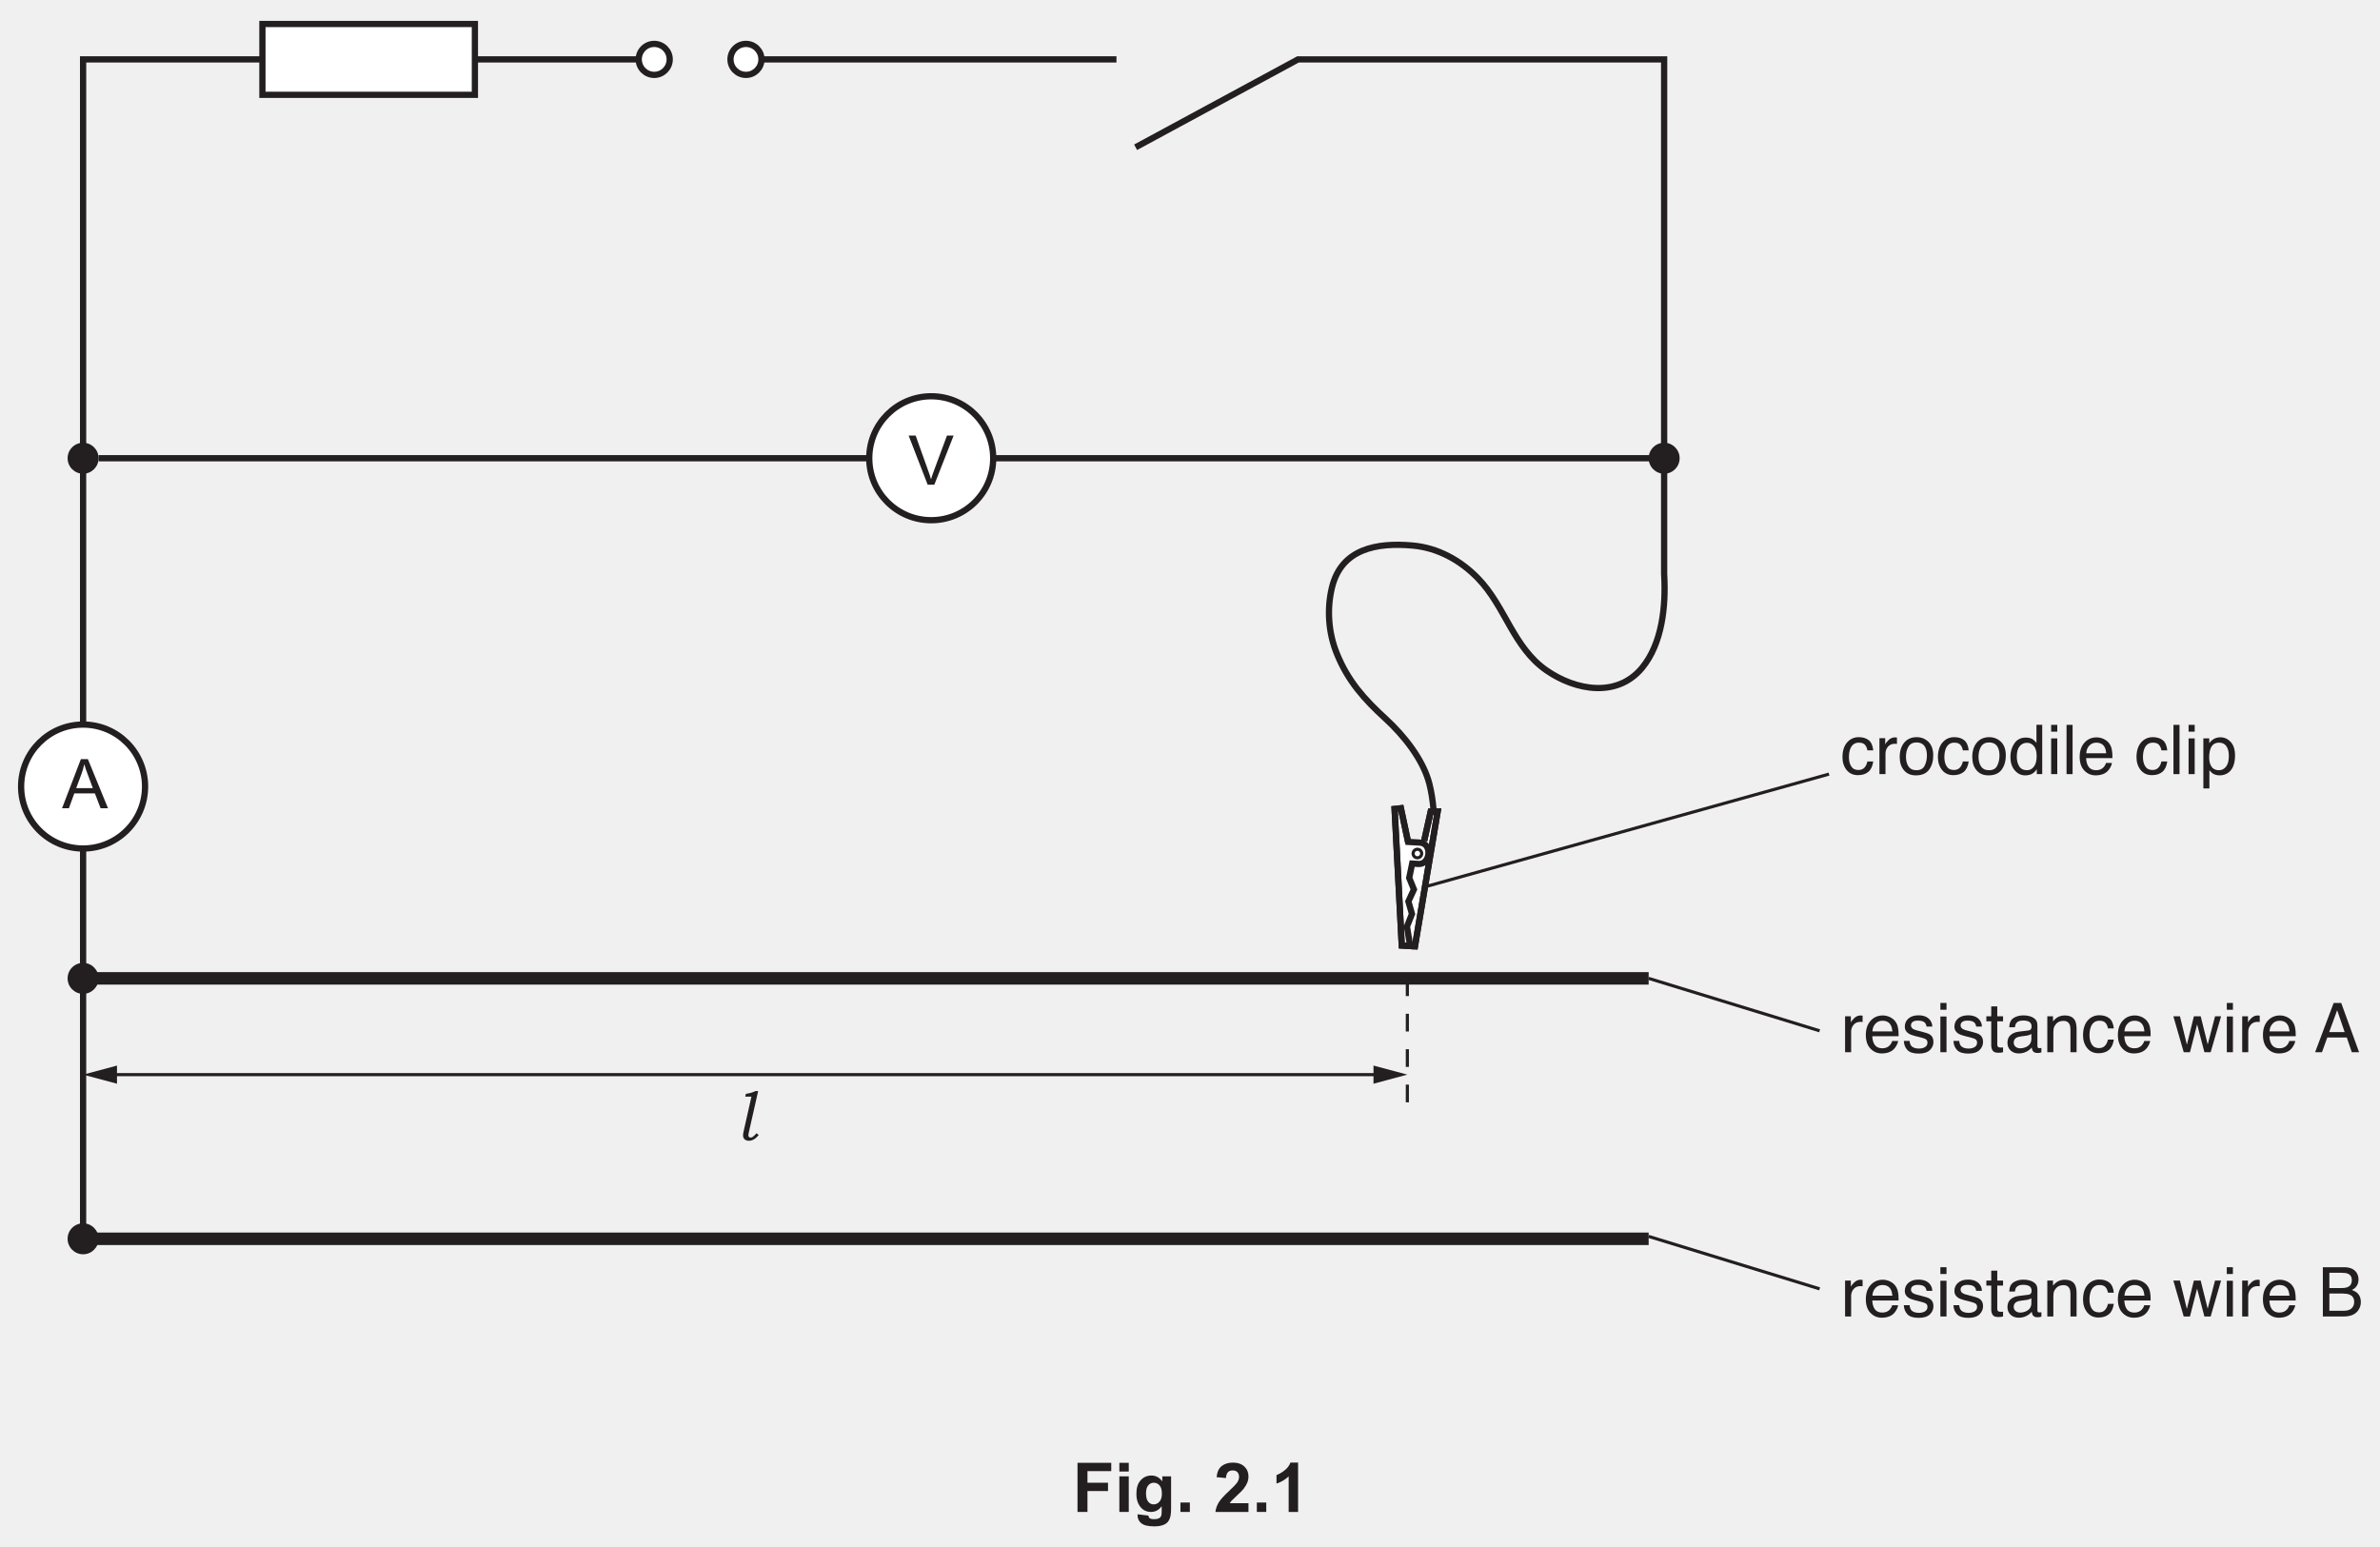
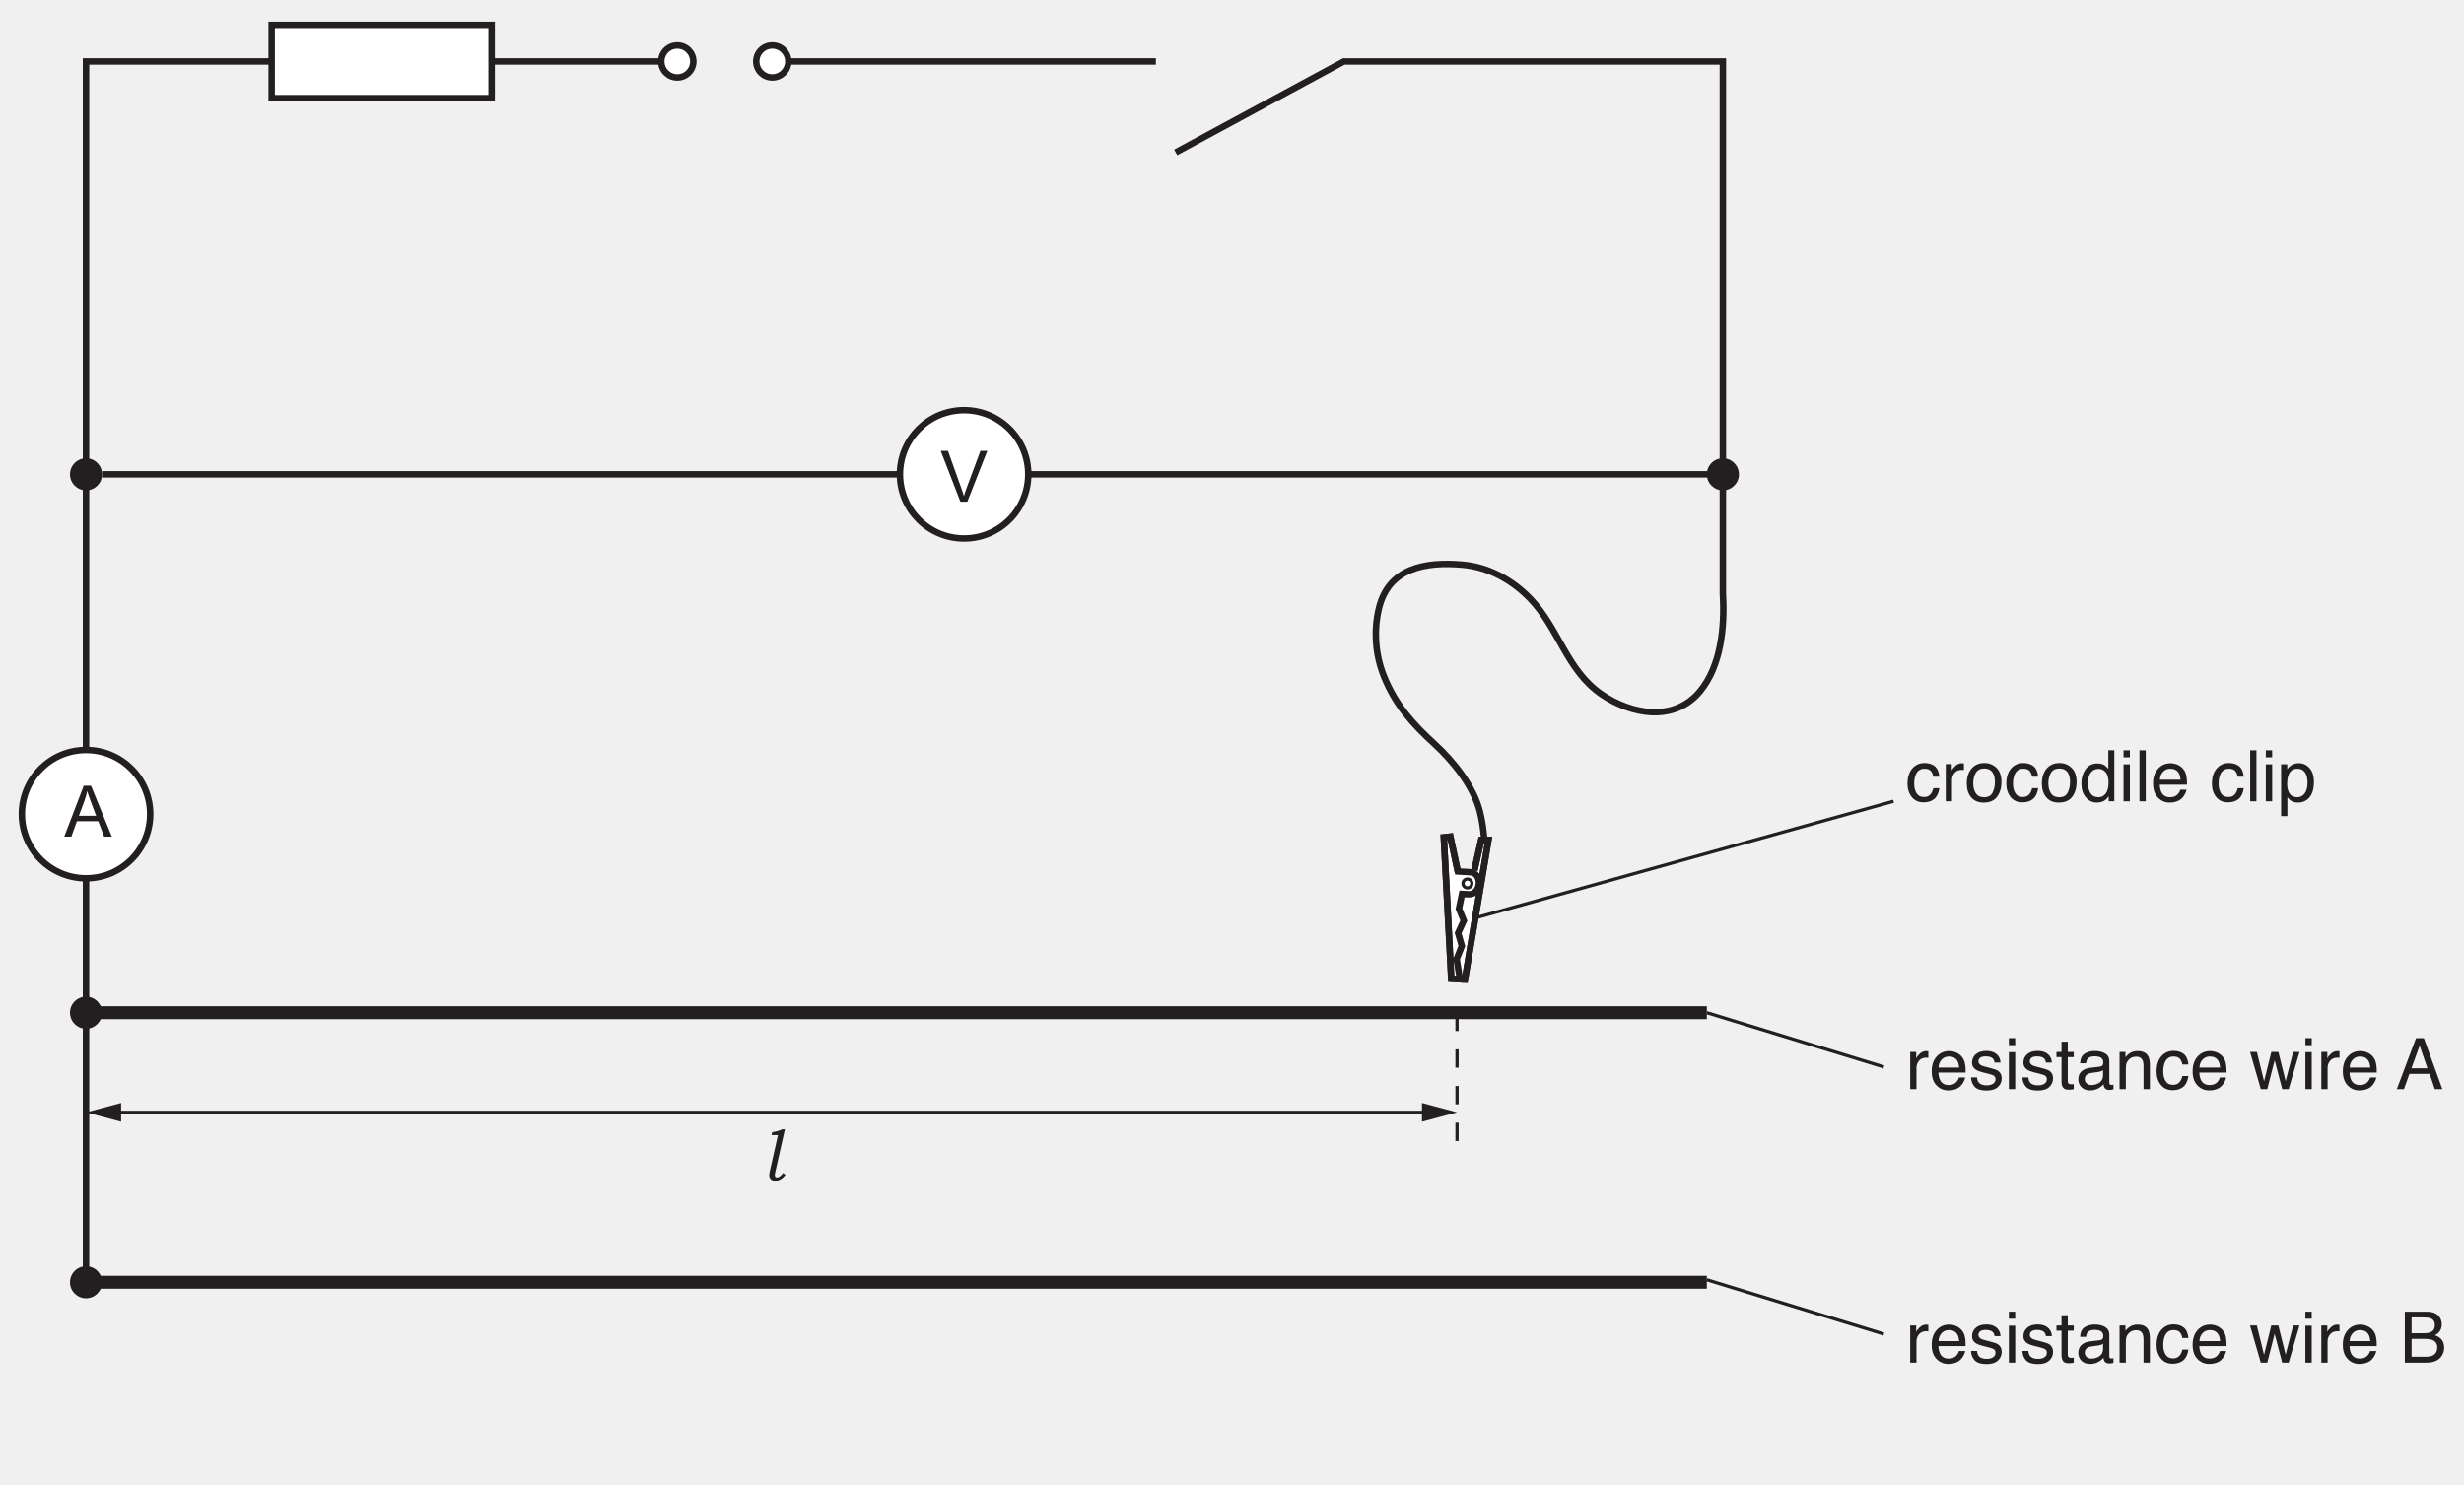
- <svg xmlns="http://www.w3.org/2000/svg" xmlns:xlink="http://www.w3.org/1999/xlink" data-id="0625_2021ON_53_q02_fig2-1" data-width-mm="134.41" data-height-mm="87.31" data-measure="false" data-source="0625/53 ON 2021 p5" version="1.1" width="381" height="247.5" viewBox="0 0 381 247.5">
+ <svg xmlns="http://www.w3.org/2000/svg" xmlns:xlink="http://www.w3.org/1999/xlink" data-id="0625_2021ON_53_q02_fig2-1" data-width-mm="134.41" data-height-mm="81.01" data-measure="false" data-source="0625/53 ON 2021 p5" version="1.1" width="381" height="229.621" viewBox="0 0 381 229.621">
  <defs>
    <clipPath id="clip_1">
-       <path transform="matrix(1,0,0,-1,-107,718.39)" d="M107 470.89H488V718.39H107Z" />
+       <path transform="matrix(1,0,0,-1,-106.999,718.389)" d="M107 488.768H488V718.39H107Z" />
    </clipPath>
    <clipPath id="clip_2">
-       <path transform="matrix(1,0,0,-1,-107,718.39)" d="M0 0H595.276V841.89H0Z" />
+       <path transform="matrix(1,0,0,-1,-106.999,718.389)" d="M0 0H595.276V841.89H0Z" />
    </clipPath>
    <clipPath id="clip_3">
-       <path transform="matrix(1,0,0,-1,-107,718.39)" d="M0 0H595.276V841.89H0Z" />
+       <path transform="matrix(1,0,0,-1,-106.999,718.389)" d="M0 0H595.276V841.89H0Z" />
    </clipPath>
    <clipPath id="clip_4">
-       <path transform="matrix(1,0,0,-1,-107,718.39)" d="M109.881 502.352H485.393V715.052H109.881Z" />
+       <path transform="matrix(1,0,0,-1,-106.999,718.389)" d="M109.881 502.352H485.393V715.052H109.881Z" />
    </clipPath>
    <path id="font_5_85" d="M.066 .523H.150V.432C.157 .450 .173 .471 .200 .497 .227 .522 .258 .535 .292 .535 .294 .535 .297 .534 .301 .534 .305 .534 .311 .533 .321 .532V.439C.316 .440 .311 .441 .306 .441 .302 .442 .297 .442 .292 .442 .248 .442 .214 .428 .190 .399 .166 .370 .154 .337 .154 .300V0H.066V.523Z" />
    <path id="font_5_72" d="M.282 .535C.319 .535 .355 .526 .390 .509 .424 .491 .451 .469 .469 .441 .487 .415 .499 .384 .504 .349 .510 .325 .512 .286 .512 .233H.129C.131 .180 .143 .137 .166 .105 .190 .073 .226 .057 .275 .057 .321 .057 .358 .072 .385 .102 .401 .120 .412 .140 .418 .163H.505C.503 .143 .495 .122 .482 .099 .469 .075 .455 .056 .439 .041 .412 .015 .379-.001 .340-.010 .319-.015 .295-.018 .268-.018 .203-.018 .148 .005 .103 .052 .057 .099 .035 .166 .035 .251 .035 .335 .057 .404 .103 .456 .149 .508 .208 .535 .282 .535M.422 .303C.418 .341 .410 .372 .397 .395 .373 .437 .333 .458 .276 .458 .236 .458 .202 .444 .175 .415 .147 .385 .133 .348 .131 .303H.422M.273 .536V.536Z" />
    <path id="font_5_86" d="M.116 .164C.119 .134 .126 .112 .138 .096 .160 .067 .199 .053 .253 .053 .286 .053 .315 .060 .339 .074 .364 .089 .376 .111 .376 .140 .376 .163 .367 .180 .347 .192 .334 .199 .309 .207 .271 .217L.202 .234C.157 .245 .124 .258 .103 .271 .065 .295 .046 .328 .046 .370 .046 .420 .064 .460 .100 .491 .135 .521 .183 .537 .244 .537 .322 .537 .379 .513 .414 .467 .436 .438 .446 .406 .446 .373H.363C.361 .392 .354 .410 .342 .426 .322 .449 .287 .460 .237 .460 .204 .460 .178 .454 .161 .441 .144 .429 .136 .412 .136 .391 .136 .369 .147 .351 .169 .337 .182 .329 .202 .322 .227 .316L.285 .301C.348 .286 .391 .271 .412 .257 .446 .234 .463 .199 .463 .151 .463 .104 .446 .064 .410 .030 .375-.003 .321-.020 .249-.020 .171-.020 .116-.002 .084 .032 .051 .068 .034 .111 .032 .164H.116M.246 .536V.536Z" />
    <path id="font_5_76" d="M.064 .520H.153V0H.064V.520M.064 .717H.153V.618H.064V.717Z" />
    <path id="font_5_87" d="M.082 .667H.170V.523H.254V.450H.170V.110C.170 .092 .177 .079 .189 .073 .196 .070 .207 .068 .223 .068 .227 .068 .232 .068 .237 .068 .242 .068 .247 .069 .254 .070V0C.244-.003 .233-.005 .222-.006 .211-.008 .200-.008 .187-.008 .146-.008 .118 .001 .104 .022 .089 .043 .082 .070 .082 .104V.450H.011V.523H.082V.667Z" />
    <path id="font_5_68" d="M.131 .139C.131 .114 .141 .094 .159 .079 .178 .064 .200 .057 .225 .057 .256 .057 .286 .064 .315 .078 .364 .102 .388 .141 .388 .195V.266C.377 .258 .364 .252 .347 .247 .330 .243 .313 .239 .297 .238L.244 .231C.212 .227 .188 .221 .172 .212 .145 .197 .131 .172 .131 .139M.344 .316C.364 .319 .378 .327 .385 .342 .389 .350 .391 .361 .391 .376 .391 .406 .380 .427 .359 .441 .337 .455 .307 .461 .267 .461 .221 .461 .189 .449 .169 .424 .159 .410 .152 .390 .148 .363H.066C.068 .427 .089 .472 .129 .498 .169 .523 .216 .536 .269 .536 .331 .536 .381 .524 .419 .500 .457 .477 .476 .441 .476 .391V.089C.476 .080 .478 .073 .482 .067 .485 .062 .493 .059 .505 .059 .509 .059 .514 .059 .519 .060 .523 .060 .529 .061 .534 .062V-.002C.520-.006 .510-.009 .503-.010 .496-.011 .486-.011 .474-.011 .443-.011 .421-.000 .408 .020 .401 .032 .395 .048 .393 .069 .375 .045 .349 .025 .315 .007 .282-.009 .245-.018 .205-.018 .156-.018 .116-.003 .086 .025 .055 .055 .040 .092 .040 .136 .040 .185 .055 .223 .085 .249 .115 .276 .155 .293 .204 .299L.344 .316M.271 .536V.536Z" />
    <path id="font_5_81" d="M.064 .523H.147V.449C.172 .479 .198 .501 .226 .515 .254 .528 .284 .535 .318 .535 .393 .535 .443 .509 .469 .457 .483 .429 .490 .388 .490 .335V0H.401V.329C.401 .361 .396 .387 .387 .407 .371 .439 .343 .456 .302 .456 .281 .456 .264 .453 .250 .449 .226 .442 .205 .428 .187 .406 .172 .389 .163 .371 .158 .353 .154 .334 .152 .308 .152 .274V0H.064V.523M.270 .536V.536Z" />
    <path id="font_5_70" d="M.266 .538C.325 .538 .372 .523 .409 .495 .446 .466 .469 .416 .476 .346H.391C.385 .378 .374 .405 .355 .427 .336 .448 .307 .458 .266 .458 .210 .458 .170 .431 .145 .377 .130 .341 .122 .298 .122 .246 .122 .193 .133 .149 .155 .114 .177 .078 .212 .060 .260 .060 .296 .060 .325 .071 .346 .093 .368 .115 .382 .146 .391 .184H.476C.466 .115 .442 .064 .403 .032 .364 .000 .314-.015 .253-.015 .185-.015 .130 .009 .089 .059 .049 .109 .028 .171 .028 .246 .028 .338 .051 .410 .095 .461 .140 .512 .197 .538 .266 .538M.252 .536V.536Z" />
    <path id="font_5_3" d="" />
    <path id="font_5_90" d="M.104 .523 .205 .110 .307 .523H.406L.508 .113 .615 .523H.703L.551 0H.460L.354 .405 .250 0H.159L.008 .523H.104Z" />
    <path id="font_5_36" d="M.444 .293 .335 .611 .219 .293H.444M.284 .717H.394L.654 0H.548L.475 .214H.191L.114 0H.014L.284 .717M.334 .717V.717Z" />
    <clipPath id="clip_6">
-       <path transform="matrix(1,0,0,-1,-107,718.39)" d="M109.881 502.352H485.393V715.052H109.881Z" />
+       <path transform="matrix(1,0,0,-1,-106.999,718.389)" d="M109.881 502.352H485.393V715.052H109.881Z" />
    </clipPath>
    <path id="font_5_37" d="M.345 .414C.386 .414 .418 .419 .441 .431 .477 .449 .495 .481 .495 .528 .495 .575 .476 .606 .437 .623 .416 .632 .384 .636 .342 .636H.168V.414H.345M.378 .083C.437 .083 .480 .100 .505 .134 .521 .156 .529 .182 .529 .213 .529 .265 .506 .301 .459 .319 .435 .329 .402 .334 .361 .334H.168V.083H.378M.073 .717H.381C.465 .717 .525 .692 .561 .642 .581 .612 .592 .578 .592 .539 .592 .494 .579 .457 .553 .428 .540 .412 .521 .398 .496 .386 .532 .372 .560 .356 .578 .338 .610 .307 .626 .264 .626 .209 .626 .163 .612 .121 .583 .083 .540 .027 .471 0 .376 0H.073V.717Z" />
    <path id="font_5_82" d="M.271 .057C.330 .057 .370 .079 .391 .123 .413 .167 .424 .216 .424 .270 .424 .319 .416 .359 .400 .389 .376 .437 .333 .461 .272 .461 .219 .461 .180 .441 .155 .400 .131 .359 .119 .310 .119 .252 .119 .196 .131 .150 .155 .113 .180 .076 .218 .057 .271 .057M.275 .538C.342 .538 .399 .515 .446 .470 .492 .425 .516 .359 .516 .272 .516 .188 .495 .118 .454 .063 .413 .008 .349-.018 .263-.018 .191-.018 .134 .005 .092 .054 .049 .103 .028 .168 .028 .250 .028 .338 .051 .407 .095 .460 .140 .512 .200 .538 .275 .538M.272 .536V.536Z" />
    <path id="font_5_71" d="M.120 .255C.120 .199 .131 .152 .155 .114 .179 .076 .217 .057 .270 .057 .310 .057 .344 .075 .370 .110 .396 .145 .409 .195 .409 .261 .409 .327 .396 .376 .369 .408 .342 .440 .308 .456 .269 .456 .224 .456 .188 .439 .161 .405 .133 .371 .120 .321 .120 .255M.252 .532C.292 .532 .326 .523 .353 .507 .368 .497 .386 .480 .406 .456V.718H.490V0H.411V.072C.391 .040 .366 .017 .338 .002 .310-.011 .278-.018 .242-.018 .184-.018 .133 .005 .091 .054 .048 .103 .027 .169 .027 .250 .027 .326 .046 .392 .085 .448 .124 .504 .180 .532 .252 .532Z" />
    <path id="font_5_79" d="M.066 .717H.154V0H.066V.717Z" />
    <path id="font_5_83" d="M.285 .057C.326 .057 .360 .074 .387 .109 .414 .143 .428 .195 .428 .264 .428 .306 .422 .342 .410 .372 .387 .430 .345 .458 .285 .458 .224 .458 .182 .428 .160 .367 .148 .334 .142 .292 .142 .242 .142 .202 .148 .167 .160 .139 .182 .084 .224 .057 .285 .057M.057 .520H.143V.451C.160 .475 .179 .493 .200 .506 .230 .526 .265 .536 .305 .536 .364 .536 .414 .513 .456 .467 .497 .422 .518 .357 .518 .272 .518 .158 .488 .076 .428 .027 .390-.003 .347-.018 .296-.018 .257-.018 .224-.009 .197 .007 .182 .016 .164 .033 .145 .057V-.208H.057V.520Z" />
    <path id="font_7_79" d="M.328 .716 .193 .118C.188 .096 .186 .081 .186 .074 .186 .062 .189 .054 .194 .048 .200 .042 .207 .039 .216 .039 .228 .039 .239 .042 .248 .048 .263 .058 .282 .076 .304 .102L.336 .075C.290 .019 .242-.008 .194-.008 .168-.008 .147-.001 .131 .013 .116 .028 .108 .046 .108 .068 .108 .083 .110 .098 .113 .114L.230 .634H.140L.149 .675C.182 .680 .209 .686 .229 .692 .248 .698 .269 .706 .291 .716H.328Z" />
    <clipPath id="clip_8">
-       <path transform="matrix(1,0,0,-1,-107.000,718.39)" d="M109.881 502.352H485.393V715.052H109.881Z" />
+       <path transform="matrix(1,0,0,-1,-107,718.389)" d="M109.881 502.352H485.393V715.052H109.881Z" />
    </clipPath>
    <clipPath id="clip_9">
-       <path transform="matrix(1,0,0,-1,-107.000,718.39)" d="M109.881 502.352H485.393V715.052H109.881Z" />
+       <path transform="matrix(1,0,0,-1,-107,718.389)" d="M109.881 502.352H485.393V715.052H109.881Z" />
    </clipPath>
    <path id="font_10_36" d="M-.001 0 .273 .715H.375L.668 0H.560L.477 .216H.177L.099 0H-.001M.205 .293H.447L.373 .492C.350 .552 .333 .602 .322 .641 .313 .595 .300 .549 .283 .503L.205 .293Z" />
    <clipPath id="clip_11">
-       <path transform="matrix(1,0,0,-1,-107.000,718.39)" d="M109.881 502.352H485.393V715.052H109.881Z" />
+       <path transform="matrix(1,0,0,-1,-107,718.389)" d="M109.881 502.352H485.393V715.052H109.881Z" />
    </clipPath>
    <path id="font_10_57" d="M.281 0 .004 .715H.106L.292 .195C.307 .154 .320 .115 .330 .078 .341 .117 .354 .156 .369 .195L.562 .715H.659L.378 0H.281Z" />
-     <path id="font_12_41" d="M.073 0V.715H.564V.594H.218V.425H.517V.304H.218V0H.073Z" />
-     <path id="font_12_76" d="M.071 .588V.715H.208V.588H.071M.071 0V.518H.208V0H.071Z" />
-     <path id="font_12_74" d="M.059-.034 .215-.053C.218-.071 .224-.083 .233-.090 .246-.100 .267-.105 .295-.105 .331-.105 .358-.100 .375-.089 .388-.082 .397-.070 .403-.054 .407-.043 .409-.022 .409 .008V.083C.368 .027 .316 0 .254 0 .184 0 .129 .029 .088 .088 .056 .134 .041 .192 .041 .262 .041 .349 .061 .415 .103 .461 .145 .507 .197 .530 .259 .530 .323 .530 .376 .502 .418 .445V.518H.546V.053C.546-.007 .541-.053 .531-.083 .521-.114 .507-.138 .489-.155 .471-.172 .446-.186 .416-.195 .385-.205 .347-.210 .300-.210 .212-.210 .150-.195 .113-.165 .076-.135 .058-.097 .058-.050 .058-.046 .058-.040 .059-.034M.181 .270C.181 .215 .192 .174 .213 .149 .234 .123 .261 .110 .292 .110 .326 .110 .354 .123 .377 .150 .400 .176 .412 .215 .412 .266 .412 .320 .401 .360 .378 .386 .356 .412 .328 .425 .294 .425 .262 .425 .234 .412 .213 .386 .192 .361 .181 .322 .181 .270Z" />
-     <path id="font_12_17" d="M.071 0V.137H.208V0H.071Z" />
-     <path id="font_12_3" d="" />
-     <path id="font_12_21" d="M.505 .127V0H.024C.030 .048 .045 .093 .071 .136 .097 .180 .149 .237 .226 .308 .287 .366 .325 .405 .339 .425 .358 .454 .368 .482 .368 .509 .368 .540 .359 .563 .343 .580 .327 .596 .304 .604 .275 .604 .246 .604 .223 .596 .207 .579 .190 .561 .180 .533 .177 .493L.041 .506C.049 .582 .074 .636 .117 .669 .160 .702 .214 .718 .278 .718 .349 .718 .404 .699 .445 .661 .485 .623 .505 .576 .505 .519 .505 .487 .500 .456 .488 .427 .476 .398 .458 .367 .433 .335 .416 .314 .387 .284 .343 .244 .300 .204 .273 .178 .261 .165 .249 .152 .240 .139 .233 .127H.505Z" />
-     <path id="font_12_20" d="M.393 0H.256V.517C.206 .470 .147 .435 .079 .413V.537C.114 .549 .153 .571 .195 .604 .237 .636 .266 .675 .282 .718H.393V0Z" />
  </defs>
  <g clip-path="url(#clip_1)">
    <g clip-path="url(#clip_2)">
      <g clip-path="url(#clip_3)" />
      <path transform="matrix(1,0,0,-1,15.782,73.356)" stroke-width="1" stroke-linecap="butt" stroke-miterlimit="4" stroke-linejoin="miter" fill="none" stroke="#231f20" d="M0 0H251.136" />
-       <path transform="matrix(1,0,0,-1,13.302,73.356)" stroke-width="1" stroke-linecap="butt" stroke-miterlimit="4" stroke-linejoin="miter" fill="none" stroke="#231f20" d="M0 0V-124.957" />
+       <path transform="matrix(1,0,0,-1,13.302,73.355)" stroke-width="1" stroke-linecap="butt" stroke-miterlimit="4" stroke-linejoin="miter" fill="none" stroke="#231f20" d="M0 0V-124.957" />
      <path transform="matrix(1,0,0,-1,104.730,9.507)" stroke-width="1" stroke-linecap="butt" stroke-miterlimit="4" stroke-linejoin="miter" fill="none" stroke="#231f20" d="M0 0H-91.428V-63.849" />
      <g clip-path="url(#clip_4)">
        <path transform="matrix(1,0,0,-1,107.210,9.507)" d="M0 0C0-1.37-1.11-2.48-2.48-2.48-3.85-2.48-4.96-1.37-4.96 0-4.96 1.37-3.85 2.48-2.48 2.48-1.11 2.48 0 1.37 0 0" fill="#ffffff" />
        <path transform="matrix(1,0,0,-1,107.210,9.507)" stroke-width="1" stroke-linecap="butt" stroke-miterlimit="4" stroke-linejoin="miter" fill="none" stroke="#231f20" d="M0 0C0-1.37-1.11-2.48-2.48-2.48-3.85-2.48-4.96-1.37-4.96 0-4.96 1.37-3.85 2.48-2.48 2.48-1.11 2.48 0 1.37 0 0Z" />
        <path transform="matrix(1,0,0,-1,119.418,9.507)" d="M0 0H59.311" fill="#ffffff" />
        <path transform="matrix(1,0,0,-1,119.418,9.507)" stroke-width="1" stroke-linecap="butt" stroke-miterlimit="4" stroke-linejoin="miter" fill="none" stroke="#231f20" d="M0 0H59.311" />
        <path transform="matrix(1,0,0,-1,116.938,9.507)" d="M0 0C0 1.37 1.11 2.48 2.48 2.48 3.85 2.48 4.961 1.37 4.961 0 4.961-1.37 3.85-2.48 2.48-2.48 1.11-2.48 0-1.37 0 0" fill="#ffffff" />
        <path transform="matrix(1,0,0,-1,116.938,9.507)" stroke-width="1" stroke-linecap="butt" stroke-miterlimit="4" stroke-linejoin="miter" fill="none" stroke="#231f20" d="M0 0C0 1.37 1.11 2.48 2.48 2.48 3.85 2.48 4.961 1.37 4.961 0 4.961-1.37 3.85-2.48 2.48-2.48 1.11-2.48 0-1.37 0 0Z" />
        <path transform="matrix(1,0,0,-1,266.403,73.356)" stroke-width="1" stroke-linecap="butt" stroke-miterlimit="4" stroke-linejoin="miter" fill="none" stroke="#231f20" d="M0 0V-18.594C.003-18.645 .007-18.697 .01-18.748 .285-23.646-.302-29.646-3.534-33.558-7.532-38.396-14.176-37.178-18.804-33.986-24.179-30.278-25.4-23.749-29.809-19.214-32.613-16.329-36.228-14.331-40.276-13.974-45.918-13.476-51.687-14.416-53.193-20.755-54.015-24.218-53.737-27.954-52.403-31.255-50.621-35.667-48.004-38.58-44.584-41.71-41.685-44.363-38.578-48.228-37.583-52.12-37.245-53.442-37.041-54.841-36.917-56.265" />
        <path transform="matrix(1,0,0,-1,181.794,23.575)" stroke-width="1" stroke-linecap="butt" stroke-miterlimit="4" stroke-linejoin="miter" fill="none" stroke="#231f20" d="M0 0 26 14.068H84.609V-49.781" />
        <path transform="matrix(1,0,0,-1,15.782,73.356)" d="M0 0C0 1.37-1.11 2.48-2.48 2.48-3.85 2.48-4.96 1.37-4.96 0-4.96-1.37-3.85-2.48-2.48-2.48-1.11-2.48 0-1.37 0 0" fill="#231f20" />
        <path transform="matrix(1,0,0,-1,15.782,198.312)" d="M0 0C0 1.37-1.11 2.48-2.48 2.48-3.85 2.48-4.96 1.37-4.96 0-4.96-1.37-3.85-2.48-2.48-2.48-1.11-2.48 0-1.37 0 0" fill="#231f20" />
        <path transform="matrix(1,0,0,-1,15.782,156.620)" d="M0 0C0 1.37-1.11 2.48-2.48 2.48-3.85 2.48-4.96 1.37-4.96 0-4.96-1.37-3.85-2.48-2.48-2.48-1.11-2.48 0-1.37 0 0" fill="#231f20" />
        <path transform="matrix(1,0,0,-1,268.883,73.356)" d="M0 0C0 1.37-1.11 2.48-2.48 2.48-3.85 2.48-4.96 1.37-4.96 0-4.96-1.37-3.85-2.48-2.48-2.48-1.11-2.48 0-1.37 0 0" fill="#231f20" />
        <path transform="matrix(1,0,0,-1,13.302,156.620)" stroke-width="2" stroke-linecap="butt" stroke-miterlimit="4" stroke-linejoin="miter" fill="none" stroke="#231f20" d="M0 0H250.621" />
        <path transform="matrix(1,0,0,-1,225.294,156.620)" stroke-width=".5" stroke-linecap="butt" stroke-dasharray="2.835" stroke-miterlimit="4" stroke-linejoin="miter" fill="none" stroke="#231f20" d="M0 0V-20.5" />
      </g>
      <use data-text="r" xlink:href="#font_5_85" transform="matrix(11,0,0,-11,294.642,168.442)" fill="#231f20" />
      <use data-text="e" xlink:href="#font_5_72" transform="matrix(11,0,0,-11,298.305,168.442)" fill="#231f20" />
      <use data-text="s" xlink:href="#font_5_86" transform="matrix(11,0,0,-11,304.421,168.442)" fill="#231f20" />
      <use data-text="i" xlink:href="#font_5_76" transform="matrix(11,0,0,-11,309.921,168.442)" fill="#231f20" />
      <use data-text="s" xlink:href="#font_5_86" transform="matrix(11,0,0,-11,312.363,168.442)" fill="#231f20" />
      <use data-text="t" xlink:href="#font_5_87" transform="matrix(11,0,0,-11,317.863,168.442)" fill="#231f20" />
      <use data-text="a" xlink:href="#font_5_68" transform="matrix(11,0,0,-11,320.921,168.442)" fill="#231f20" />
      <use data-text="n" xlink:href="#font_5_81" transform="matrix(11,0,0,-11,327.037,168.442)" fill="#231f20" />
      <use data-text="c" xlink:href="#font_5_70" transform="matrix(11,0,0,-11,333.153,168.442)" fill="#231f20" />
      <use data-text="e" xlink:href="#font_5_72" transform="matrix(11,0,0,-11,338.653,168.442)" fill="#231f20" />
      <use data-text="w" xlink:href="#font_5_90" transform="matrix(11,0,0,-11,347.831,168.442)" fill="#231f20" />
      <use data-text="i" xlink:href="#font_5_76" transform="matrix(11,0,0,-11,355.773,168.442)" fill="#231f20" />
      <use data-text="r" xlink:href="#font_5_85" transform="matrix(11,0,0,-11,358.215,168.442)" fill="#231f20" />
      <use data-text="e" xlink:href="#font_5_72" transform="matrix(11,0,0,-11,361.878,168.442)" fill="#231f20" />
      <use data-text="A" xlink:href="#font_5_36" transform="matrix(11,0,0,-11,370.458,168.442)" fill="#231f20" />
      <g clip-path="url(#clip_6)">
        <use data-text="r" xlink:href="#font_5_85" transform="matrix(11,0,0,-11,294.642,210.748)" fill="#231f20" />
        <use data-text="e" xlink:href="#font_5_72" transform="matrix(11,0,0,-11,298.305,210.748)" fill="#231f20" />
        <use data-text="s" xlink:href="#font_5_86" transform="matrix(11,0,0,-11,304.421,210.748)" fill="#231f20" />
        <use data-text="i" xlink:href="#font_5_76" transform="matrix(11,0,0,-11,309.921,210.748)" fill="#231f20" />
        <use data-text="s" xlink:href="#font_5_86" transform="matrix(11,0,0,-11,312.363,210.748)" fill="#231f20" />
        <use data-text="t" xlink:href="#font_5_87" transform="matrix(11,0,0,-11,317.863,210.748)" fill="#231f20" />
        <use data-text="a" xlink:href="#font_5_68" transform="matrix(11,0,0,-11,320.921,210.748)" fill="#231f20" />
        <use data-text="n" xlink:href="#font_5_81" transform="matrix(11,0,0,-11,327.037,210.748)" fill="#231f20" />
        <use data-text="c" xlink:href="#font_5_70" transform="matrix(11,0,0,-11,333.153,210.748)" fill="#231f20" />
        <use data-text="e" xlink:href="#font_5_72" transform="matrix(11,0,0,-11,338.653,210.748)" fill="#231f20" />
        <use data-text="w" xlink:href="#font_5_90" transform="matrix(11,0,0,-11,347.827,210.748)" fill="#231f20" />
        <use data-text="i" xlink:href="#font_5_76" transform="matrix(11,0,0,-11,355.769,210.748)" fill="#231f20" />
        <use data-text="r" xlink:href="#font_5_85" transform="matrix(11,0,0,-11,358.211,210.748)" fill="#231f20" />
        <use data-text="e" xlink:href="#font_5_72" transform="matrix(11,0,0,-11,361.874,210.748)" fill="#231f20" />
        <use data-text="B" xlink:href="#font_5_37" transform="matrix(11,0,0,-11,371.048,210.748)" fill="#231f20" />
      </g>
      <use data-text="c" xlink:href="#font_5_70" transform="matrix(11,0,0,-11,294.642,123.925)" fill="#231f20" />
      <use data-text="r" xlink:href="#font_5_85" transform="matrix(11,0,0,-11,300.142,123.925)" fill="#231f20" />
      <use data-text="o" xlink:href="#font_5_82" transform="matrix(11,0,0,-11,303.805,123.925)" fill="#231f20" />
      <use data-text="c" xlink:href="#font_5_70" transform="matrix(11,0,0,-11,309.921,123.925)" fill="#231f20" />
      <use data-text="o" xlink:href="#font_5_82" transform="matrix(11,0,0,-11,315.421,123.925)" fill="#231f20" />
      <use data-text="d" xlink:href="#font_5_71" transform="matrix(11,0,0,-11,321.537,123.925)" fill="#231f20" />
      <use data-text="i" xlink:href="#font_5_76" transform="matrix(11,0,0,-11,327.653,123.925)" fill="#231f20" />
      <use data-text="l" xlink:href="#font_5_79" transform="matrix(11,0,0,-11,330.095,123.925)" fill="#231f20" />
      <use data-text="e" xlink:href="#font_5_72" transform="matrix(11,0,0,-11,332.537,123.925)" fill="#231f20" />
      <use data-text="c" xlink:href="#font_5_70" transform="matrix(11,0,0,-11,341.711,123.925)" fill="#231f20" />
      <use data-text="l" xlink:href="#font_5_79" transform="matrix(11,0,0,-11,347.211,123.925)" fill="#231f20" />
      <use data-text="i" xlink:href="#font_5_76" transform="matrix(11,0,0,-11,349.653,123.925)" fill="#231f20" />
      <use data-text="p" xlink:href="#font_5_83" transform="matrix(11,0,0,-11,352.095,123.925)" fill="#231f20" />
      <path transform="matrix(1,0,0,-1,263.923,156.620)" stroke-width=".5" stroke-linecap="butt" stroke-miterlimit="4" stroke-linejoin="miter" fill="none" stroke="#231f20" d="M0 0 27.371-8.397" />
      <path transform="matrix(1,0,0,-1,17.738,172.032)" stroke-width=".5" stroke-linecap="butt" stroke-miterlimit="4" stroke-linejoin="miter" fill="none" stroke="#231f20" d="M0 0H203.126" />
-       <path transform="matrix(1,0,0,-1,18.728,173.485)" d="M0 0-5.42 1.453 0 2.905Z" fill="#231f20" />
+       <path transform="matrix(1,0,0,-1,18.729,173.485)" d="M0 0-5.42 1.453 0 2.905Z" fill="#231f20" />
      <path transform="matrix(1,0,0,-1,219.874,173.485)" d="M0 0 5.42 1.453 0 2.905Z" fill="#231f20" />
      <use data-text="l" xlink:href="#font_7_79" transform="matrix(11,0,0,-11,117.762,182.532)" fill="#231f20" />
-       <path transform="matrix(1,0,0,-1,292.794,123.922)" stroke-width=".5" stroke-linecap="butt" stroke-miterlimit="4" stroke-linejoin="miter" fill="none" stroke="#231f20" d="M0 0-64.549-18.008" />
+       <path transform="matrix(1,0,0,-1,292.794,123.921)" stroke-width=".5" stroke-linecap="butt" stroke-miterlimit="4" stroke-linejoin="miter" fill="none" stroke="#231f20" d="M0 0-64.549-18.008" />
      <path transform="matrix(1,0,0,-1,225.408,134.775)" d="M0 0-1.149 5.386-2.155 5.272-1.007-16.589 1.102-16.712 4.742 4.876 3.626 4.855 2.585 .192" fill="#ffffff" />
      <path transform="matrix(1,0,0,-1,225.408,134.775)" stroke-width="1" stroke-linecap="butt" stroke-miterlimit="4" stroke-linejoin="miter" fill="none" stroke="#231f20" d="M0 0-1.149 5.386-2.155 5.272-1.007-16.589 1.102-16.712 4.742 4.876 3.626 4.855 2.585 .192" />
      <path transform="matrix(1,0,0,-1,225.742,151.444)" stroke-width="1" stroke-linecap="butt" stroke-miterlimit="4" stroke-linejoin="miter" fill="none" stroke="#231f20" d="M0 0 .768-.042 4.408 21.545 3.292 21.524 2.251 16.861" />
      <g clip-path="url(#clip_8)">
        <path transform="matrix(1,0,0,-1,223.253,129.503)" stroke-width="1" stroke-linecap="butt" stroke-miterlimit="4" stroke-linejoin="miter" fill="none" stroke="#231f20" d="M0 0 1.149-21.861 2.489-21.941 1.98-18.82 2.781-16.806 2.209-14.801 3.094-12.878 2.339-11.035 2.815-8.745C2.815-8.745 3.325-8.773 3.843-8.804 5.722-8.912 6.091-5.498 4.037-5.383 3.011-5.324 2.155-5.272 2.155-5.272L1.006 .114 0 0Z" />
        <path transform="matrix(1,0,0,-1,226.943,135.953)" stroke-width=".5" stroke-linecap="butt" stroke-miterlimit="4" stroke-linejoin="miter" fill="none" stroke="#231f20" d="M0 0C-.379 .023-.702-.266-.726-.643-.747-1.022-.457-1.344-.08-1.367 .298-1.387 .623-1.099 .645-.721 .665-.344 .378-.019 0 0Z" />
      </g>
      <path transform="matrix(1,0,0,-1,13.302,198.312)" stroke-width="2" stroke-linecap="butt" stroke-miterlimit="4" stroke-linejoin="miter" fill="none" stroke="#231f20" d="M0 0H250.621" />
      <path transform="matrix(1,0,0,-1,263.923,197.929)" stroke-width=".5" stroke-linecap="butt" stroke-miterlimit="4" stroke-linejoin="miter" fill="none" stroke="#231f20" d="M0 0 27.371-8.397" />
-       <path transform="matrix(1,0,0,-1,-107.000,718.39)" d="M183.024 703.213H149.008V714.551H183.024Z" fill="#ffffff" />
+       <path transform="matrix(1,0,0,-1,-107,718.389)" d="M183.024 703.213H149.008V714.551H183.024Z" fill="#ffffff" />
      <g clip-path="url(#clip_9)">
        <path transform="matrix(1,0,0,-1,76.024,15.177)" stroke-width="1" stroke-linecap="butt" stroke-miterlimit="4" stroke-linejoin="miter" fill="none" stroke="#231f20" d="M0 0H-34.016V11.338H0Z" />
        <path transform="matrix(1,0,0,-1,23.223,125.912)" d="M0 0C0-5.48-4.442-9.921-9.921-9.921-15.4-9.921-19.842-5.48-19.842 0-19.842 5.479-15.4 9.921-9.921 9.921-4.442 9.921 0 5.479 0 0" fill="#ffffff" />
        <path transform="matrix(1,0,0,-1,23.223,125.912)" stroke-width="1" stroke-linecap="butt" stroke-miterlimit="4" stroke-linejoin="miter" fill="none" stroke="#231f20" d="M0 0C0-5.48-4.442-9.921-9.921-9.921-15.4-9.921-19.842-5.48-19.842 0-19.842 5.479-15.4 9.921-9.921 9.921-4.442 9.921 0 5.479 0 0Z" />
      </g>
      <use data-text="A" xlink:href="#font_10_36" transform="matrix(11,0,0,-11,9.944,129.390)" fill="#231f20" />
      <g clip-path="url(#clip_11)">
        <path transform="matrix(1,0,0,-1,158.995,73.356)" d="M0 0C0-5.48-4.442-9.921-9.921-9.921-15.4-9.921-19.842-5.48-19.842 0-19.842 5.479-15.4 9.921-9.921 9.921-4.442 9.921 0 5.479 0 0" fill="#ffffff" />
        <path transform="matrix(1,0,0,-1,158.995,73.356)" stroke-width="1" stroke-linecap="butt" stroke-miterlimit="4" stroke-linejoin="miter" fill="none" stroke="#231f20" d="M0 0C0-5.48-4.442-9.921-9.921-9.921-15.4-9.921-19.842-5.48-19.842 0-19.842 5.479-15.4 9.921-9.921 9.921-4.442 9.921 0 5.479 0 0Z" />
      </g>
-       <use data-text="V" xlink:href="#font_10_57" transform="matrix(11,0,0,-11,145.413,77.591)" fill="#231f20" />
-       <use data-text="F" xlink:href="#font_12_41" transform="matrix(11,0,0,-11,171.688,242.037)" fill="#231f20" />
-       <use data-text="i" xlink:href="#font_12_76" transform="matrix(11,0,0,-11,178.409,242.037)" fill="#231f20" />
-       <use data-text="g" xlink:href="#font_12_74" transform="matrix(11,0,0,-11,181.467,242.037)" fill="#231f20" />
-       <use data-text="." xlink:href="#font_12_17" transform="matrix(11,0,0,-11,188.188,242.037)" fill="#231f20" />
-       <use data-text="2" xlink:href="#font_12_21" transform="matrix(11,0,0,-11,194.304,242.037)" fill="#231f20" />
-       <use data-text="." xlink:href="#font_12_17" transform="matrix(11,0,0,-11,200.420,242.037)" fill="#231f20" />
-       <use data-text="1" xlink:href="#font_12_20" transform="matrix(11,0,0,-11,203.478,242.037)" fill="#231f20" />
+       <use data-text="V" xlink:href="#font_10_57" transform="matrix(11,0,0,-11,145.414,77.591)" fill="#231f20" />
    </g>
  </g>
</svg>
